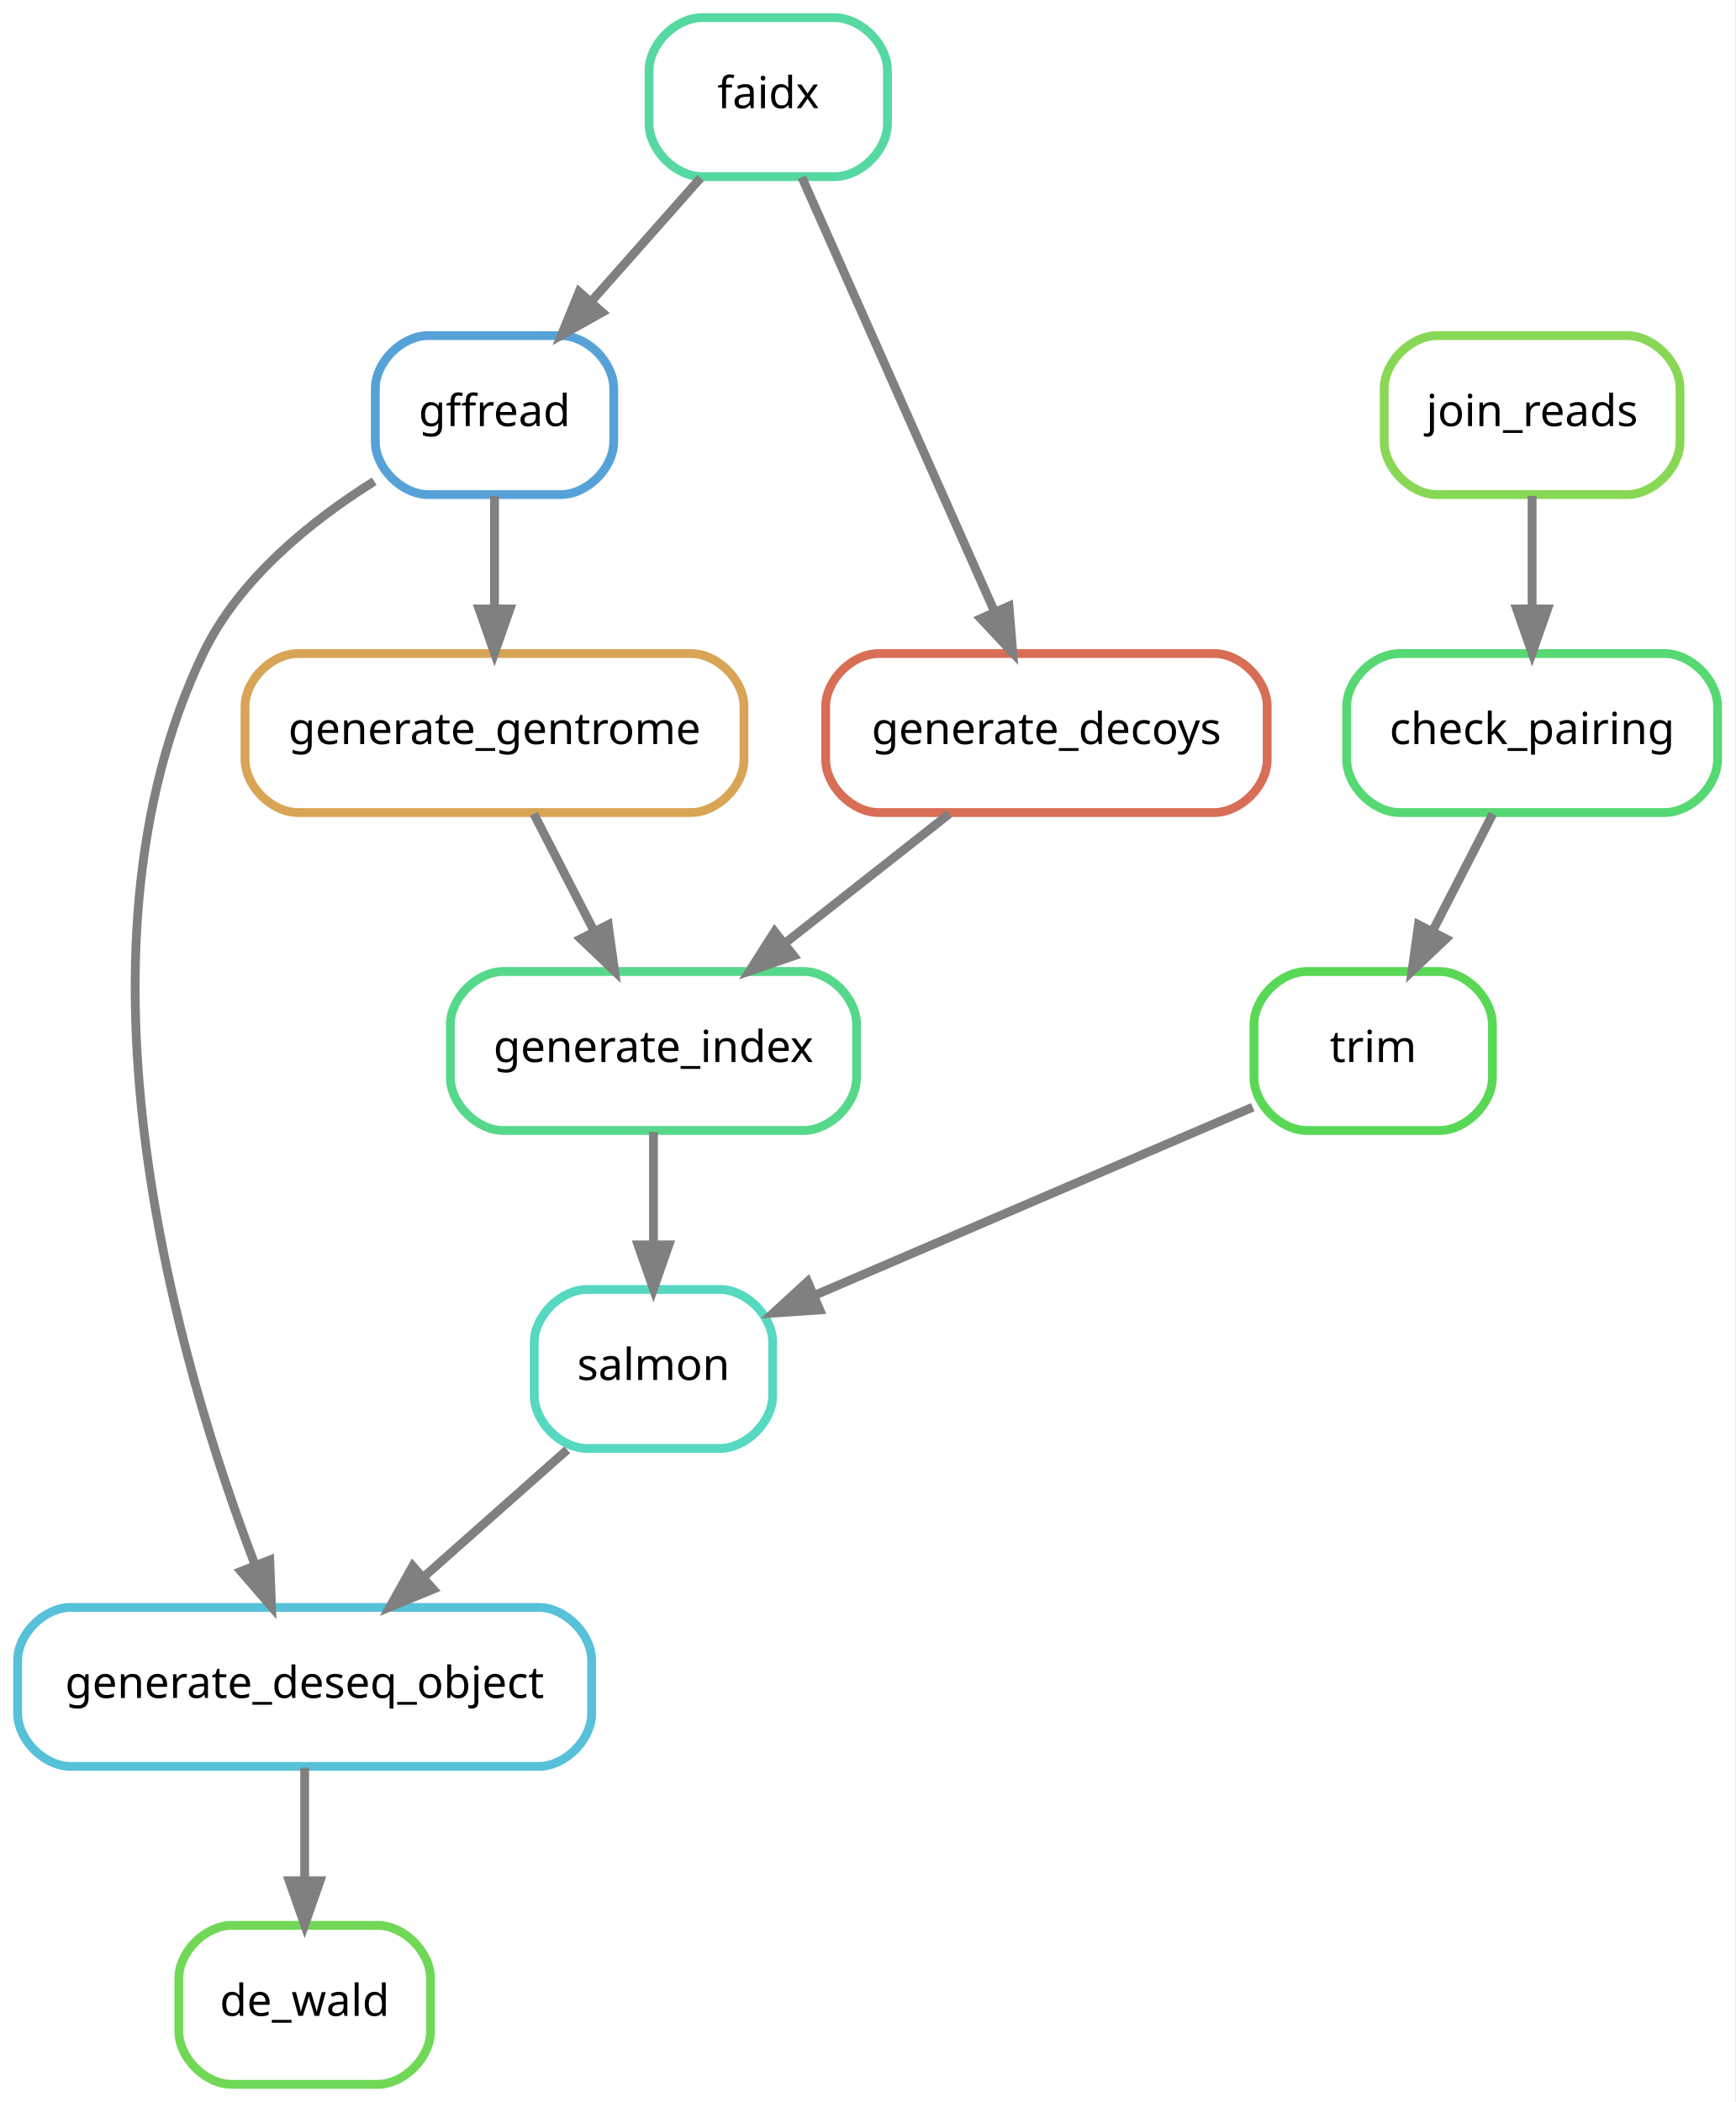
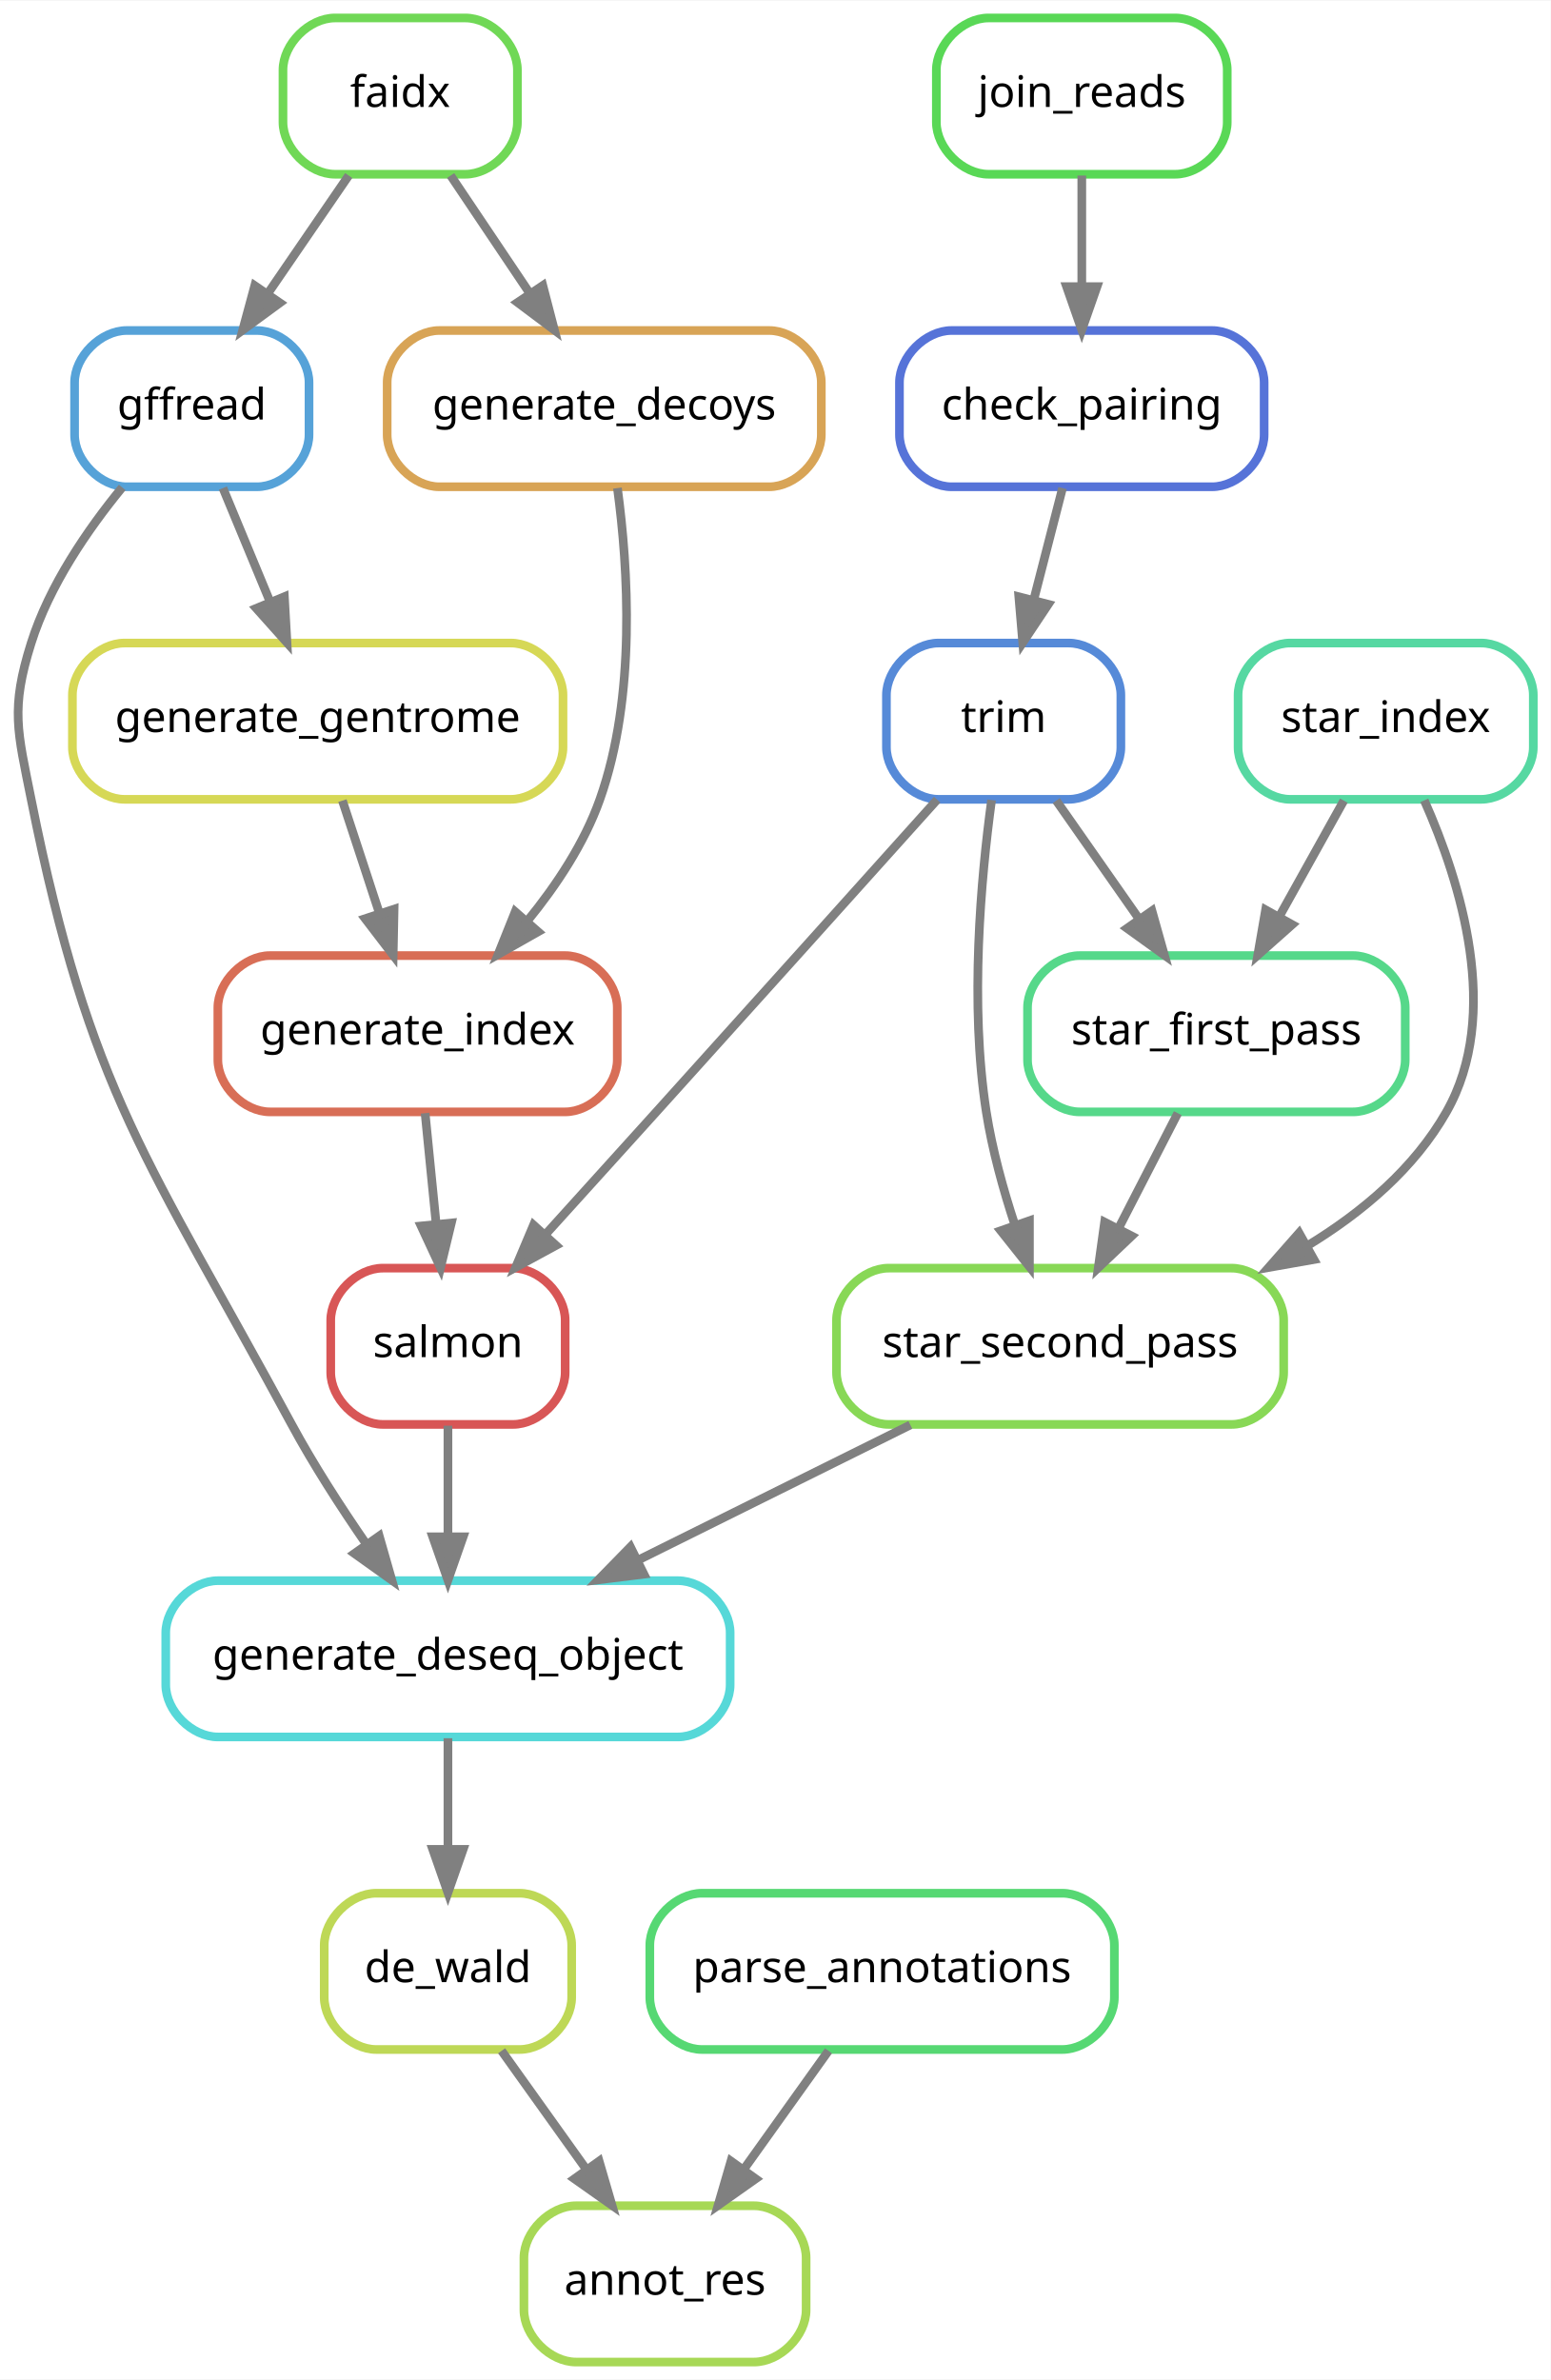
- <svg xmlns="http://www.w3.org/2000/svg" width="393pt" height="476pt" viewBox="0.00 0.00 393.00 476.00">
-   <g id="graph0" class="graph" transform="scale(1 1) rotate(0) translate(4 472)">
-     <polygon fill="white" stroke="transparent" points="-4,4 -4,-472 389,-472 389,4 -4,4" />
+ <svg xmlns="http://www.w3.org/2000/svg" width="357pt" height="548pt" viewBox="0.00 0.00 357.18 548.00">
+   <g id="graph0" class="graph" transform="scale(1 1) rotate(0) translate(4 544)">
+     <polygon fill="white" stroke="transparent" points="-4,4 -4,-544 353.18,-544 353.18,4 -4,4" />
    <g id="node1" class="node">
-       <path fill="none" stroke="#70d856" stroke-width="2" d="M81.5,-36C81.5,-36 48.5,-36 48.5,-36 42.5,-36 36.5,-30 36.5,-24 36.5,-24 36.5,-12 36.5,-12 36.5,-6 42.5,0 48.5,0 48.5,0 81.5,0 81.5,0 87.5,0 93.5,-6 93.5,-12 93.5,-12 93.5,-24 93.5,-24 93.5,-30 87.5,-36 81.5,-36" />
-       <text text-anchor="middle" x="65" y="-15.5" font-family="sans" font-size="10.00">de_wald</text>
+       <path fill="none" stroke="#a7d856" stroke-width="2" d="M169.68,-36C169.68,-36 128.68,-36 128.68,-36 122.68,-36 116.68,-30 116.68,-24 116.68,-24 116.68,-12 116.68,-12 116.68,-6 122.68,0 128.68,0 128.68,0 169.68,0 169.68,0 175.68,0 181.68,-6 181.68,-12 181.68,-12 181.68,-24 181.68,-24 181.68,-30 175.68,-36 169.68,-36" />
+       <text text-anchor="middle" x="149.18" y="-15.5" font-family="sans" font-size="10.00">annot_res</text>
    </g>
    <g id="node2" class="node">
-       <path fill="none" stroke="#56c1d8" stroke-width="2" d="M118,-108C118,-108 12,-108 12,-108 6,-108 0,-102 0,-96 0,-96 0,-84 0,-84 0,-78 6,-72 12,-72 12,-72 118,-72 118,-72 124,-72 130,-78 130,-84 130,-84 130,-96 130,-96 130,-102 124,-108 118,-108" />
-       <text text-anchor="middle" x="65" y="-87.5" font-family="sans" font-size="10.00">generate_deseq_object</text>
+       <path fill="none" stroke="#bed856" stroke-width="2" d="M115.68,-108C115.68,-108 82.68,-108 82.68,-108 76.68,-108 70.68,-102 70.68,-96 70.68,-96 70.68,-84 70.68,-84 70.68,-78 76.68,-72 82.68,-72 82.68,-72 115.68,-72 115.68,-72 121.68,-72 127.68,-78 127.68,-84 127.68,-84 127.68,-96 127.68,-96 127.68,-102 121.68,-108 115.68,-108" />
+       <text text-anchor="middle" x="99.18" y="-87.5" font-family="sans" font-size="10.00">de_wald</text>
    </g>
    <g id="edge1" class="edge">
-       <path fill="none" stroke="grey" stroke-width="2" d="M65,-71.7C65,-63.98 65,-54.71 65,-46.11" />
-       <polygon fill="grey" stroke="grey" stroke-width="2" points="68.5,-46.1 65,-36.1 61.5,-46.1 68.5,-46.1" />
+       <path fill="none" stroke="grey" stroke-width="2" d="M111.54,-71.7C117.42,-63.47 124.55,-53.48 131.03,-44.42" />
+       <polygon fill="grey" stroke="grey" stroke-width="2" points="134,-46.28 136.97,-36.1 128.31,-42.21 134,-46.28" />
    </g>
    <g id="node3" class="node">
-       <path fill="none" stroke="#56d8c1" stroke-width="2" d="M159,-180C159,-180 129,-180 129,-180 123,-180 117,-174 117,-168 117,-168 117,-156 117,-156 117,-150 123,-144 129,-144 129,-144 159,-144 159,-144 165,-144 171,-150 171,-156 171,-156 171,-168 171,-168 171,-174 165,-180 159,-180" />
-       <text text-anchor="middle" x="144" y="-159.5" font-family="sans" font-size="10.00">salmon</text>
+       <path fill="none" stroke="#56d873" stroke-width="2" d="M240.68,-108C240.68,-108 157.68,-108 157.68,-108 151.68,-108 145.68,-102 145.68,-96 145.68,-96 145.68,-84 145.68,-84 145.68,-78 151.68,-72 157.68,-72 157.68,-72 240.68,-72 240.68,-72 246.68,-72 252.68,-78 252.68,-84 252.68,-84 252.68,-96 252.68,-96 252.68,-102 246.68,-108 240.68,-108" />
+       <text text-anchor="middle" x="199.18" y="-87.5" font-family="sans" font-size="10.00">parse_annotations</text>
    </g>
    <g id="edge2" class="edge">
-       <path fill="none" stroke="grey" stroke-width="2" d="M124.47,-143.7C114.62,-134.97 102.51,-124.24 91.8,-114.75" />
-       <polygon fill="grey" stroke="grey" stroke-width="2" points="94.11,-112.12 84.3,-108.1 89.47,-117.36 94.11,-112.12" />
+       <path fill="none" stroke="grey" stroke-width="2" d="M186.83,-71.7C180.95,-63.47 173.82,-53.48 167.34,-44.42" />
+       <polygon fill="grey" stroke="grey" stroke-width="2" points="170.06,-42.21 161.4,-36.1 164.37,-46.28 170.06,-42.21" />
    </g>
    <g id="node4" class="node">
-       <path fill="none" stroke="#56a2d8" stroke-width="2" d="M123,-396C123,-396 93,-396 93,-396 87,-396 81,-390 81,-384 81,-384 81,-372 81,-372 81,-366 87,-360 93,-360 93,-360 123,-360 123,-360 129,-360 135,-366 135,-372 135,-372 135,-384 135,-384 135,-390 129,-396 123,-396" />
-       <text text-anchor="middle" x="108" y="-375.5" font-family="sans" font-size="10.00">gffread</text>
+       <path fill="none" stroke="#56d8d8" stroke-width="2" d="M152.18,-180C152.18,-180 46.18,-180 46.18,-180 40.18,-180 34.18,-174 34.18,-168 34.18,-168 34.18,-156 34.18,-156 34.18,-150 40.18,-144 46.18,-144 46.18,-144 152.18,-144 152.18,-144 158.18,-144 164.18,-150 164.18,-156 164.18,-156 164.18,-168 164.18,-168 164.18,-174 158.18,-180 152.18,-180" />
+       <text text-anchor="middle" x="99.18" y="-159.5" font-family="sans" font-size="10.00">generate_deseq_object</text>
    </g>
    <g id="edge3" class="edge">
-       <path fill="none" stroke="grey" stroke-width="2" d="M80.76,-363.01C66.38,-354 50.07,-340.83 42,-324 9.08,-255.34 36.65,-162.4 53.82,-117.48" />
-       <polygon fill="grey" stroke="grey" stroke-width="2" points="57.09,-118.73 57.5,-108.14 50.57,-116.16 57.09,-118.73" />
+       <path fill="none" stroke="grey" stroke-width="2" d="M99.18,-143.7C99.18,-135.98 99.18,-126.71 99.18,-118.11" />
+       <polygon fill="grey" stroke="grey" stroke-width="2" points="102.68,-118.1 99.18,-108.1 95.68,-118.1 102.68,-118.1" />
+     </g>
+     <g id="node5" class="node">
+       <path fill="none" stroke="#d85656" stroke-width="2" d="M114.18,-252C114.18,-252 84.18,-252 84.18,-252 78.18,-252 72.18,-246 72.18,-240 72.18,-240 72.18,-228 72.18,-228 72.18,-222 78.18,-216 84.18,-216 84.18,-216 114.18,-216 114.18,-216 120.18,-216 126.18,-222 126.18,-228 126.18,-228 126.18,-240 126.18,-240 126.18,-246 120.18,-252 114.18,-252" />
+       <text text-anchor="middle" x="99.18" y="-231.5" font-family="sans" font-size="10.00">salmon</text>
+     </g>
+     <g id="edge4" class="edge">
+       <path fill="none" stroke="grey" stroke-width="2" d="M99.18,-215.7C99.18,-207.98 99.18,-198.71 99.18,-190.11" />
+       <polygon fill="grey" stroke="grey" stroke-width="2" points="102.68,-190.1 99.18,-180.1 95.68,-190.1 102.68,-190.1" />
+     </g>
+     <g id="node6" class="node">
+       <path fill="none" stroke="#56a2d8" stroke-width="2" d="M55.18,-468C55.18,-468 25.18,-468 25.18,-468 19.18,-468 13.18,-462 13.18,-456 13.18,-456 13.18,-444 13.18,-444 13.18,-438 19.18,-432 25.18,-432 25.18,-432 55.18,-432 55.18,-432 61.18,-432 67.18,-438 67.18,-444 67.18,-444 67.18,-456 67.18,-456 67.18,-462 61.18,-468 55.18,-468" />
+       <text text-anchor="middle" x="40.18" y="-447.5" font-family="sans" font-size="10.00">gffread</text>
+     </g>
+     <g id="edge5" class="edge">
+       <path fill="none" stroke="grey" stroke-width="2" d="M24.15,-431.85C16.17,-422.12 7.36,-409.27 3.18,-396 -1.62,-380.74 0.05,-375.69 3.18,-360 16.78,-292.01 30.2,-276.99 63.18,-216 68.21,-206.7 74.46,-197.01 80.34,-188.49" />
+       <polygon fill="grey" stroke="grey" stroke-width="2" points="83.35,-190.29 86.26,-180.11 77.64,-186.26 83.35,-190.29" />
+     </g>
+     <g id="node13" class="node">
+       <path fill="none" stroke="#d6d856" stroke-width="2" d="M113.68,-396C113.68,-396 24.68,-396 24.68,-396 18.68,-396 12.68,-390 12.68,-384 12.68,-384 12.68,-372 12.68,-372 12.68,-366 18.68,-360 24.68,-360 24.68,-360 113.68,-360 113.68,-360 119.68,-360 125.68,-366 125.68,-372 125.68,-372 125.68,-384 125.68,-384 125.68,-390 119.68,-396 113.68,-396" />
+       <text text-anchor="middle" x="69.18" y="-375.5" font-family="sans" font-size="10.00">generate_gentrome</text>
+     </g>
+     <g id="edge18" class="edge">
+       <path fill="none" stroke="grey" stroke-width="2" d="M47.35,-431.7C50.62,-423.81 54.56,-414.3 58.19,-405.55" />
+       <polygon fill="grey" stroke="grey" stroke-width="2" points="61.5,-406.68 62.1,-396.1 55.04,-404 61.5,-406.68" />
+     </g>
+     <g id="node7" class="node">
+       <path fill="none" stroke="#88d856" stroke-width="2" d="M279.68,-252C279.68,-252 200.68,-252 200.68,-252 194.68,-252 188.68,-246 188.68,-240 188.68,-240 188.68,-228 188.68,-228 188.68,-222 194.68,-216 200.68,-216 200.68,-216 279.68,-216 279.68,-216 285.68,-216 291.68,-222 291.68,-228 291.68,-228 291.68,-240 291.68,-240 291.68,-246 285.68,-252 279.68,-252" />
+       <text text-anchor="middle" x="240.18" y="-231.5" font-family="sans" font-size="10.00">star_second_pass</text>
+     </g>
+     <g id="edge6" class="edge">
+       <path fill="none" stroke="grey" stroke-width="2" d="M205.69,-215.88C186.74,-206.47 163.05,-194.71 142.83,-184.67" />
+       <polygon fill="grey" stroke="grey" stroke-width="2" points="144.32,-181.5 133.81,-180.19 141.21,-187.77 144.32,-181.5" />
    </g>
    <g id="node8" class="node">
-       <path fill="none" stroke="#d8a456" stroke-width="2" d="M152.5,-324C152.5,-324 63.5,-324 63.5,-324 57.5,-324 51.5,-318 51.5,-312 51.5,-312 51.5,-300 51.5,-300 51.5,-294 57.5,-288 63.5,-288 63.5,-288 152.5,-288 152.5,-288 158.5,-288 164.5,-294 164.5,-300 164.5,-300 164.5,-312 164.5,-312 164.5,-318 158.5,-324 152.5,-324" />
-       <text text-anchor="middle" x="108" y="-303.5" font-family="sans" font-size="10.00">generate_gentrome</text>
+       <path fill="none" stroke="#d86e56" stroke-width="2" d="M126.18,-324C126.18,-324 58.18,-324 58.18,-324 52.18,-324 46.18,-318 46.18,-312 46.18,-312 46.18,-300 46.18,-300 46.18,-294 52.18,-288 58.18,-288 58.18,-288 126.18,-288 126.18,-288 132.18,-288 138.18,-294 138.18,-300 138.18,-300 138.18,-312 138.18,-312 138.18,-318 132.18,-324 126.18,-324" />
+       <text text-anchor="middle" x="92.18" y="-303.5" font-family="sans" font-size="10.00">generate_index</text>
+     </g>
+     <g id="edge7" class="edge">
+       <path fill="none" stroke="grey" stroke-width="2" d="M93.92,-287.7C94.69,-279.98 95.61,-270.71 96.47,-262.11" />
+       <polygon fill="grey" stroke="grey" stroke-width="2" points="99.96,-262.4 97.47,-252.1 93,-261.71 99.96,-262.4" />
+     </g>
+     <g id="node9" class="node">
+       <path fill="none" stroke="#568ad8" stroke-width="2" d="M242.18,-396C242.18,-396 212.18,-396 212.18,-396 206.18,-396 200.18,-390 200.18,-384 200.18,-384 200.18,-372 200.18,-372 200.18,-366 206.18,-360 212.18,-360 212.18,-360 242.18,-360 242.18,-360 248.18,-360 254.18,-366 254.18,-372 254.18,-372 254.18,-384 254.18,-384 254.18,-390 248.18,-396 242.18,-396" />
+       <text text-anchor="middle" x="227.18" y="-375.5" font-family="sans" font-size="10.00">trim</text>
+     </g>
+     <g id="edge8" class="edge">
+       <path fill="none" stroke="grey" stroke-width="2" d="M211.87,-359.92C195.78,-341.99 169.73,-312.99 147.18,-288 138.82,-278.73 129.63,-268.57 121.54,-259.64" />
+       <polygon fill="grey" stroke="grey" stroke-width="2" points="124.07,-257.23 114.77,-252.17 118.89,-261.93 124.07,-257.23" />
+     </g>
+     <g id="edge12" class="edge">
+       <path fill="none" stroke="grey" stroke-width="2" d="M224.4,-359.83C221.94,-341.82 219.31,-312.76 223.18,-288 224.54,-279.31 227.08,-270.1 229.8,-261.84" />
+       <polygon fill="grey" stroke="grey" stroke-width="2" points="233.12,-262.93 233.12,-252.33 226.52,-260.62 233.12,-262.93" />
+     </g>
+     <g id="node12" class="node">
+       <path fill="none" stroke="#56d88a" stroke-width="2" d="M307.68,-324C307.68,-324 244.68,-324 244.68,-324 238.68,-324 232.68,-318 232.68,-312 232.68,-312 232.68,-300 232.68,-300 232.68,-294 238.68,-288 244.68,-288 244.68,-288 307.68,-288 307.68,-288 313.68,-288 319.68,-294 319.68,-300 319.68,-300 319.68,-312 319.68,-312 319.68,-318 313.68,-324 307.68,-324" />
+       <text text-anchor="middle" x="276.18" y="-303.5" font-family="sans" font-size="10.00">star_first_pass</text>
+     </g>
+     <g id="edge17" class="edge">
+       <path fill="none" stroke="grey" stroke-width="2" d="M239.3,-359.7C245.05,-351.47 252.05,-341.48 258.39,-332.42" />
+       <polygon fill="grey" stroke="grey" stroke-width="2" points="261.34,-334.3 264.21,-324.1 255.61,-330.29 261.34,-334.3" />
+     </g>
+     <g id="node10" class="node">
+       <path fill="none" stroke="#70d856" stroke-width="2" d="M103.18,-540C103.18,-540 73.18,-540 73.18,-540 67.18,-540 61.18,-534 61.18,-528 61.18,-528 61.18,-516 61.18,-516 61.18,-510 67.18,-504 73.18,-504 73.18,-504 103.18,-504 103.18,-504 109.18,-504 115.18,-510 115.18,-516 115.18,-516 115.18,-528 115.18,-528 115.18,-534 109.18,-540 103.18,-540" />
+       <text text-anchor="middle" x="88.18" y="-519.5" font-family="sans" font-size="10.00">faidx</text>
+     </g>
+     <g id="edge9" class="edge">
+       <path fill="none" stroke="grey" stroke-width="2" d="M76.32,-503.7C70.68,-495.47 63.83,-485.48 57.62,-476.42" />
+       <polygon fill="grey" stroke="grey" stroke-width="2" points="60.46,-474.37 51.91,-468.1 54.68,-478.33 60.46,-474.37" />
+     </g>
+     <g id="node14" class="node">
+       <path fill="none" stroke="#d8a456" stroke-width="2" d="M173.18,-468C173.18,-468 97.18,-468 97.18,-468 91.18,-468 85.18,-462 85.18,-456 85.18,-456 85.18,-444 85.18,-444 85.18,-438 91.18,-432 97.18,-432 97.18,-432 173.18,-432 173.18,-432 179.18,-432 185.18,-438 185.18,-444 185.18,-444 185.18,-456 185.18,-456 185.18,-462 179.18,-468 173.18,-468" />
+       <text text-anchor="middle" x="135.18" y="-447.5" font-family="sans" font-size="10.00">generate_decoys</text>
+     </g>
+     <g id="edge19" class="edge">
+       <path fill="none" stroke="grey" stroke-width="2" d="M99.8,-503.7C105.32,-495.47 112.03,-485.48 118.12,-476.42" />
+       <polygon fill="grey" stroke="grey" stroke-width="2" points="121.03,-478.36 123.7,-468.1 115.22,-474.46 121.03,-478.36" />
+     </g>
+     <g id="node11" class="node">
+       <path fill="none" stroke="#56d8a2" stroke-width="2" d="M337.18,-396C337.18,-396 293.18,-396 293.18,-396 287.18,-396 281.18,-390 281.18,-384 281.18,-384 281.18,-372 281.18,-372 281.18,-366 287.18,-360 293.18,-360 293.18,-360 337.18,-360 337.18,-360 343.18,-360 349.18,-366 349.18,-372 349.18,-372 349.18,-384 349.18,-384 349.18,-390 343.18,-396 337.18,-396" />
+       <text text-anchor="middle" x="315.18" y="-375.5" font-family="sans" font-size="10.00">star_index</text>
    </g>
    <g id="edge10" class="edge">
-       <path fill="none" stroke="grey" stroke-width="2" d="M108,-359.7C108,-351.98 108,-342.71 108,-334.11" />
-       <polygon fill="grey" stroke="grey" stroke-width="2" points="111.5,-334.1 108,-324.1 104.5,-334.1 111.5,-334.1" />
+       <path fill="none" stroke="grey" stroke-width="2" d="M324.07,-359.76C332.44,-340.92 341.94,-310.44 329.18,-288 321.82,-275.04 309.9,-264.92 297.14,-257.16" />
+       <polygon fill="grey" stroke="grey" stroke-width="2" points="298.65,-253.99 288.22,-252.15 295.23,-260.1 298.65,-253.99" />
    </g>
-     <g id="node5" class="node">
-       <path fill="none" stroke="#56d88a" stroke-width="2" d="M178,-252C178,-252 110,-252 110,-252 104,-252 98,-246 98,-240 98,-240 98,-228 98,-228 98,-222 104,-216 110,-216 110,-216 178,-216 178,-216 184,-216 190,-222 190,-228 190,-228 190,-240 190,-240 190,-246 184,-252 178,-252" />
-       <text text-anchor="middle" x="144" y="-231.5" font-family="sans" font-size="10.00">generate_index</text>
-     </g>
-     <g id="edge5" class="edge">
-       <path fill="none" stroke="grey" stroke-width="2" d="M144,-215.7C144,-207.98 144,-198.71 144,-190.11" />
-       <polygon fill="grey" stroke="grey" stroke-width="2" points="147.5,-190.1 144,-180.1 140.5,-190.1 147.5,-190.1" />
-     </g>
-     <g id="node6" class="node">
-       <path fill="none" stroke="#59d856" stroke-width="2" d="M322,-252C322,-252 292,-252 292,-252 286,-252 280,-246 280,-240 280,-240 280,-228 280,-228 280,-222 286,-216 292,-216 292,-216 322,-216 322,-216 328,-216 334,-222 334,-228 334,-228 334,-240 334,-240 334,-246 328,-252 322,-252" />
-       <text text-anchor="middle" x="307" y="-231.5" font-family="sans" font-size="10.00">trim</text>
-     </g>
-     <g id="edge4" class="edge">
-       <path fill="none" stroke="grey" stroke-width="2" d="M279.72,-221.28C252.49,-209.59 210.47,-191.55 180.41,-178.64" />
-       <polygon fill="grey" stroke="grey" stroke-width="2" points="181.67,-175.37 171.1,-174.64 178.91,-181.8 181.67,-175.37" />
-     </g>
-     <g id="node7" class="node">
-       <path fill="none" stroke="#56d8a2" stroke-width="2" d="M185,-468C185,-468 155,-468 155,-468 149,-468 143,-462 143,-456 143,-456 143,-444 143,-444 143,-438 149,-432 155,-432 155,-432 185,-432 185,-432 191,-432 197,-438 197,-444 197,-444 197,-456 197,-456 197,-462 191,-468 185,-468" />
-       <text text-anchor="middle" x="170" y="-447.5" font-family="sans" font-size="10.00">faidx</text>
-     </g>
-     <g id="edge6" class="edge">
-       <path fill="none" stroke="grey" stroke-width="2" d="M154.67,-431.7C147.24,-423.3 138.18,-413.07 130.02,-403.86" />
-       <polygon fill="grey" stroke="grey" stroke-width="2" points="132.4,-401.27 123.15,-396.1 127.16,-405.91 132.4,-401.27" />
-     </g>
-     <g id="node9" class="node">
-       <path fill="none" stroke="#d86e56" stroke-width="2" d="M271,-324C271,-324 195,-324 195,-324 189,-324 183,-318 183,-312 183,-312 183,-300 183,-300 183,-294 189,-288 195,-288 195,-288 271,-288 271,-288 277,-288 283,-294 283,-300 283,-300 283,-312 283,-312 283,-318 277,-324 271,-324" />
-       <text text-anchor="middle" x="233" y="-303.5" font-family="sans" font-size="10.00">generate_decoys</text>
+     <g id="edge16" class="edge">
+       <path fill="none" stroke="grey" stroke-width="2" d="M305.54,-359.7C301.06,-351.64 295.63,-341.89 290.66,-332.98" />
+       <polygon fill="grey" stroke="grey" stroke-width="2" points="293.64,-331.14 285.71,-324.1 287.52,-334.54 293.64,-331.14" />
    </g>
    <g id="edge11" class="edge">
-       <path fill="none" stroke="grey" stroke-width="2" d="M177.6,-431.87C188.43,-407.46 208.41,-362.43 221.18,-333.64" />
-       <polygon fill="grey" stroke="grey" stroke-width="2" points="224.52,-334.75 225.37,-324.19 218.12,-331.91 224.52,-334.75" />
+       <path fill="none" stroke="grey" stroke-width="2" d="M267.29,-287.7C263.19,-279.73 258.24,-270.1 253.69,-261.26" />
+       <polygon fill="grey" stroke="grey" stroke-width="2" points="256.67,-259.4 248.98,-252.1 250.44,-262.6 256.67,-259.4" />
    </g>
-     <g id="edge7" class="edge">
-       <path fill="none" stroke="grey" stroke-width="2" d="M116.9,-287.7C121,-279.73 125.95,-270.1 130.49,-261.26" />
-       <polygon fill="grey" stroke="grey" stroke-width="2" points="133.74,-262.6 135.2,-252.1 127.52,-259.4 133.74,-262.6" />
+     <g id="edge14" class="edge">
+       <path fill="none" stroke="grey" stroke-width="2" d="M74.87,-359.7C77.43,-351.9 80.52,-342.51 83.37,-333.83" />
+       <polygon fill="grey" stroke="grey" stroke-width="2" points="86.77,-334.7 86.56,-324.1 80.12,-332.51 86.77,-334.7" />
    </g>
-     <g id="edge8" class="edge">
-       <path fill="none" stroke="grey" stroke-width="2" d="M211,-287.7C199.79,-278.88 186,-268.03 173.85,-258.47" />
-       <polygon fill="grey" stroke="grey" stroke-width="2" points="175.77,-255.54 165.75,-252.1 171.44,-261.04 175.77,-255.54" />
+     <g id="edge13" class="edge">
+       <path fill="none" stroke="grey" stroke-width="2" d="M138.22,-431.7C140.7,-413.33 142.6,-383.74 134.18,-360 130.6,-349.88 124.21,-340.22 117.48,-331.99" />
+       <polygon fill="grey" stroke="grey" stroke-width="2" points="119.94,-329.49 110.73,-324.27 114.67,-334.1 119.94,-329.49" />
    </g>
-     <g id="node10" class="node">
-       <path fill="none" stroke="#56d873" stroke-width="2" d="M373,-324C373,-324 313,-324 313,-324 307,-324 301,-318 301,-312 301,-312 301,-300 301,-300 301,-294 307,-288 313,-288 313,-288 373,-288 373,-288 379,-288 385,-294 385,-300 385,-300 385,-312 385,-312 385,-318 379,-324 373,-324" />
-       <text text-anchor="middle" x="343" y="-303.5" font-family="sans" font-size="10.00">check_pairing</text>
+     <g id="node15" class="node">
+       <path fill="none" stroke="#5673d8" stroke-width="2" d="M275.18,-468C275.18,-468 215.18,-468 215.18,-468 209.18,-468 203.18,-462 203.18,-456 203.18,-456 203.18,-444 203.18,-444 203.18,-438 209.18,-432 215.18,-432 215.18,-432 275.18,-432 275.18,-432 281.18,-432 287.18,-438 287.18,-444 287.18,-444 287.18,-456 287.18,-456 287.18,-462 281.18,-468 275.18,-468" />
+       <text text-anchor="middle" x="245.18" y="-447.5" font-family="sans" font-size="10.00">check_pairing</text>
    </g>
-     <g id="edge9" class="edge">
-       <path fill="none" stroke="grey" stroke-width="2" d="M334.1,-287.7C330,-279.73 325.05,-270.1 320.51,-261.26" />
-       <polygon fill="grey" stroke="grey" stroke-width="2" points="323.48,-259.4 315.8,-252.1 317.26,-262.6 323.48,-259.4" />
+     <g id="edge15" class="edge">
+       <path fill="none" stroke="grey" stroke-width="2" d="M240.74,-431.7C238.73,-423.9 236.32,-414.51 234.08,-405.83" />
+       <polygon fill="grey" stroke="grey" stroke-width="2" points="237.46,-404.92 231.58,-396.1 230.68,-406.66 237.46,-404.92" />
    </g>
-     <g id="node11" class="node">
-       <path fill="none" stroke="#88d856" stroke-width="2" d="M364.5,-396C364.5,-396 321.5,-396 321.5,-396 315.5,-396 309.5,-390 309.5,-384 309.5,-384 309.5,-372 309.5,-372 309.5,-366 315.5,-360 321.5,-360 321.5,-360 364.5,-360 364.5,-360 370.5,-360 376.5,-366 376.5,-372 376.5,-372 376.5,-384 376.5,-384 376.5,-390 370.5,-396 364.5,-396" />
-       <text text-anchor="middle" x="343" y="-375.5" font-family="sans" font-size="10.00">join_reads</text>
+     <g id="node16" class="node">
+       <path fill="none" stroke="#59d856" stroke-width="2" d="M266.68,-540C266.68,-540 223.68,-540 223.68,-540 217.68,-540 211.68,-534 211.68,-528 211.68,-528 211.68,-516 211.68,-516 211.68,-510 217.68,-504 223.68,-504 223.68,-504 266.68,-504 266.68,-504 272.68,-504 278.68,-510 278.68,-516 278.68,-516 278.68,-528 278.68,-528 278.68,-534 272.68,-540 266.68,-540" />
+       <text text-anchor="middle" x="245.18" y="-519.5" font-family="sans" font-size="10.00">join_reads</text>
    </g>
-     <g id="edge12" class="edge">
-       <path fill="none" stroke="grey" stroke-width="2" d="M343,-359.7C343,-351.98 343,-342.71 343,-334.11" />
-       <polygon fill="grey" stroke="grey" stroke-width="2" points="346.5,-334.1 343,-324.1 339.5,-334.1 346.5,-334.1" />
+     <g id="edge20" class="edge">
+       <path fill="none" stroke="grey" stroke-width="2" d="M245.18,-503.7C245.18,-495.98 245.18,-486.71 245.18,-478.11" />
+       <polygon fill="grey" stroke="grey" stroke-width="2" points="248.68,-478.1 245.18,-468.1 241.68,-478.1 248.68,-478.1" />
    </g>
  </g>
</svg>
